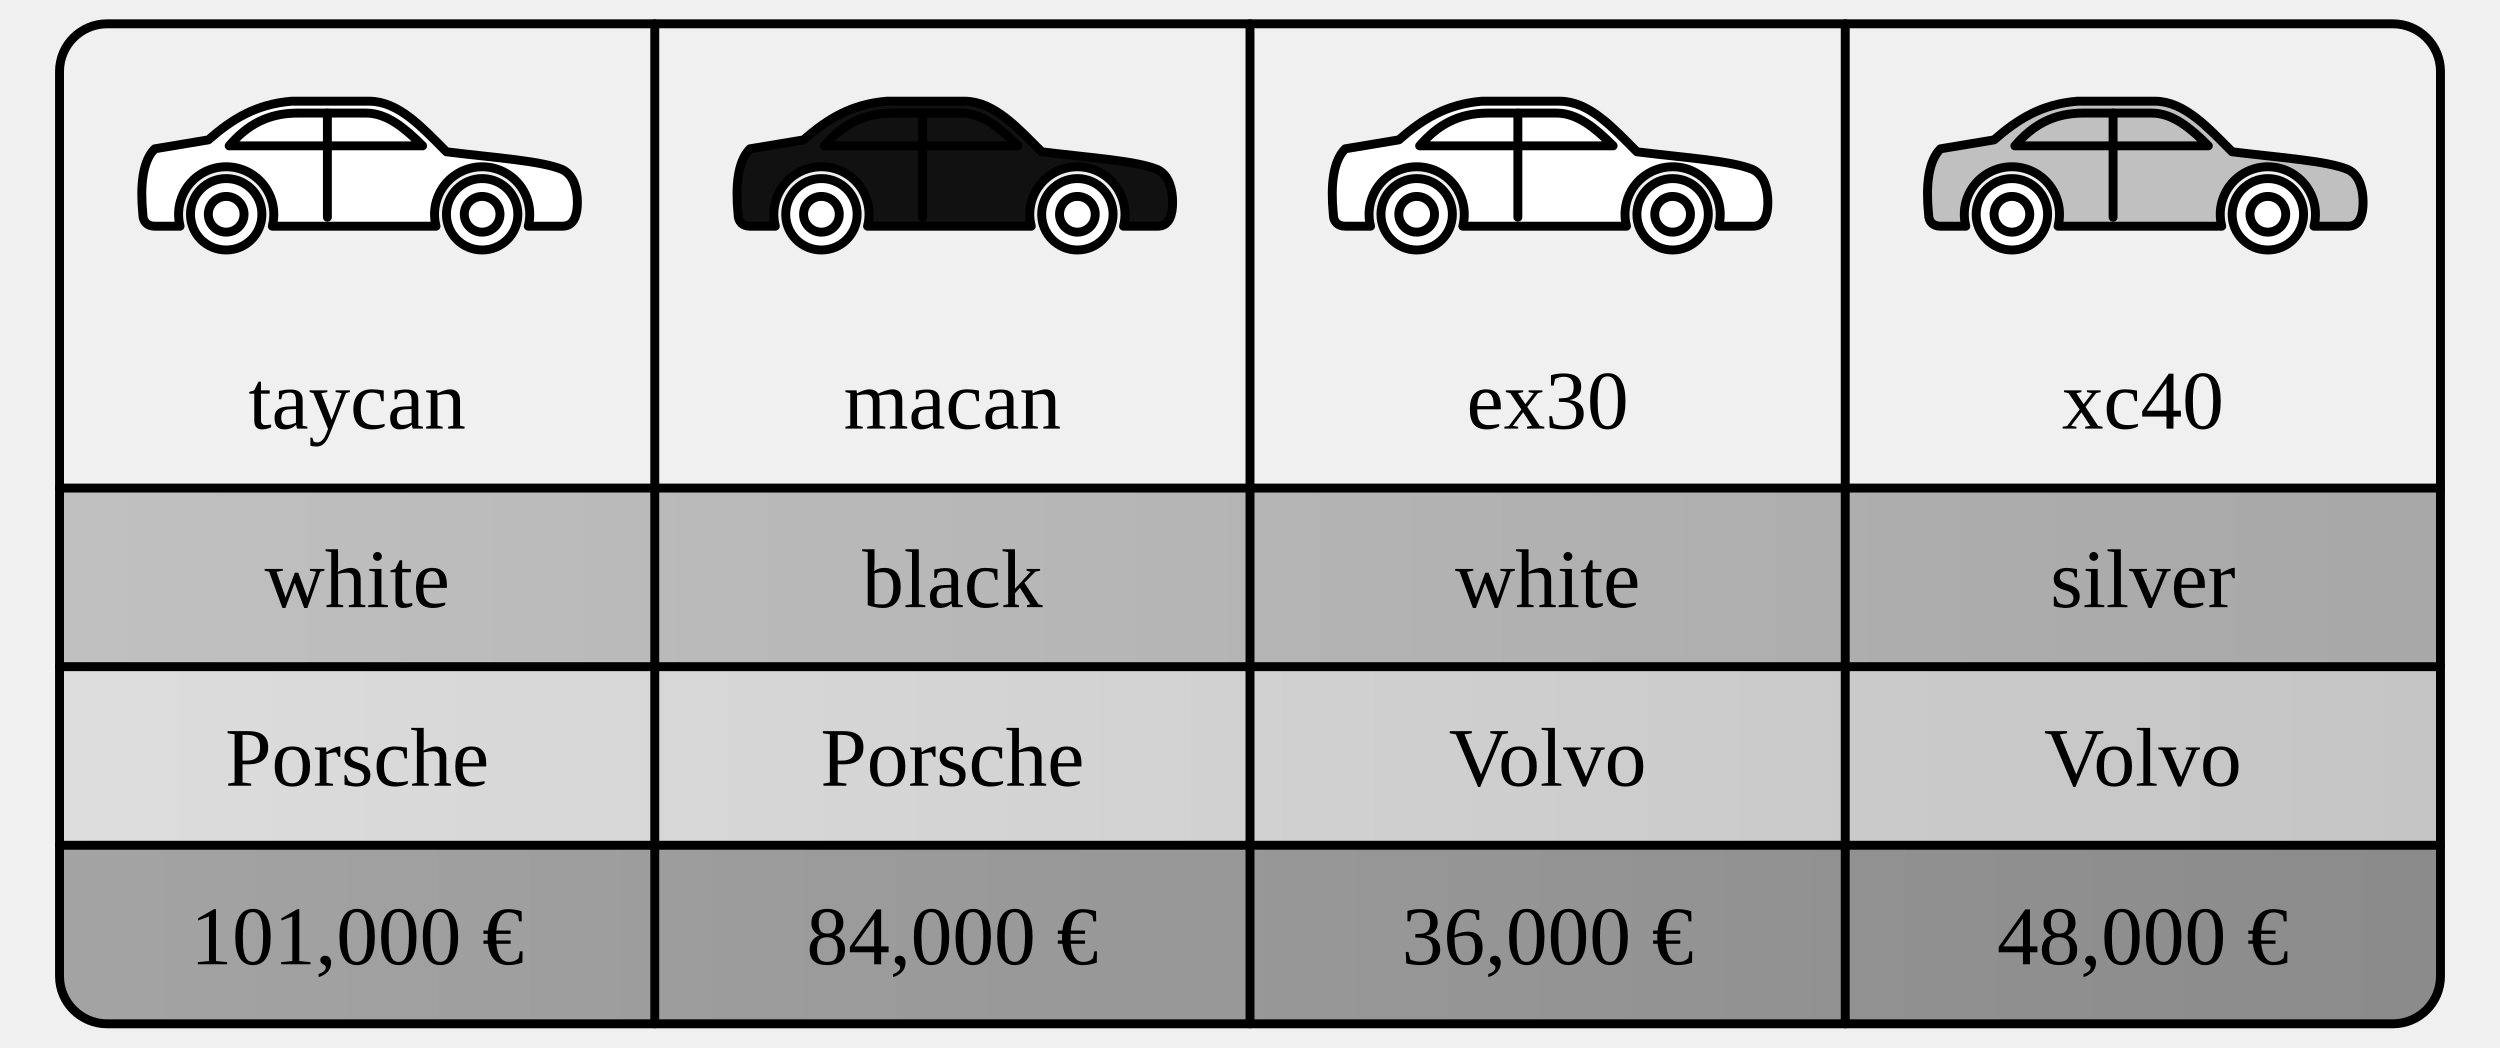
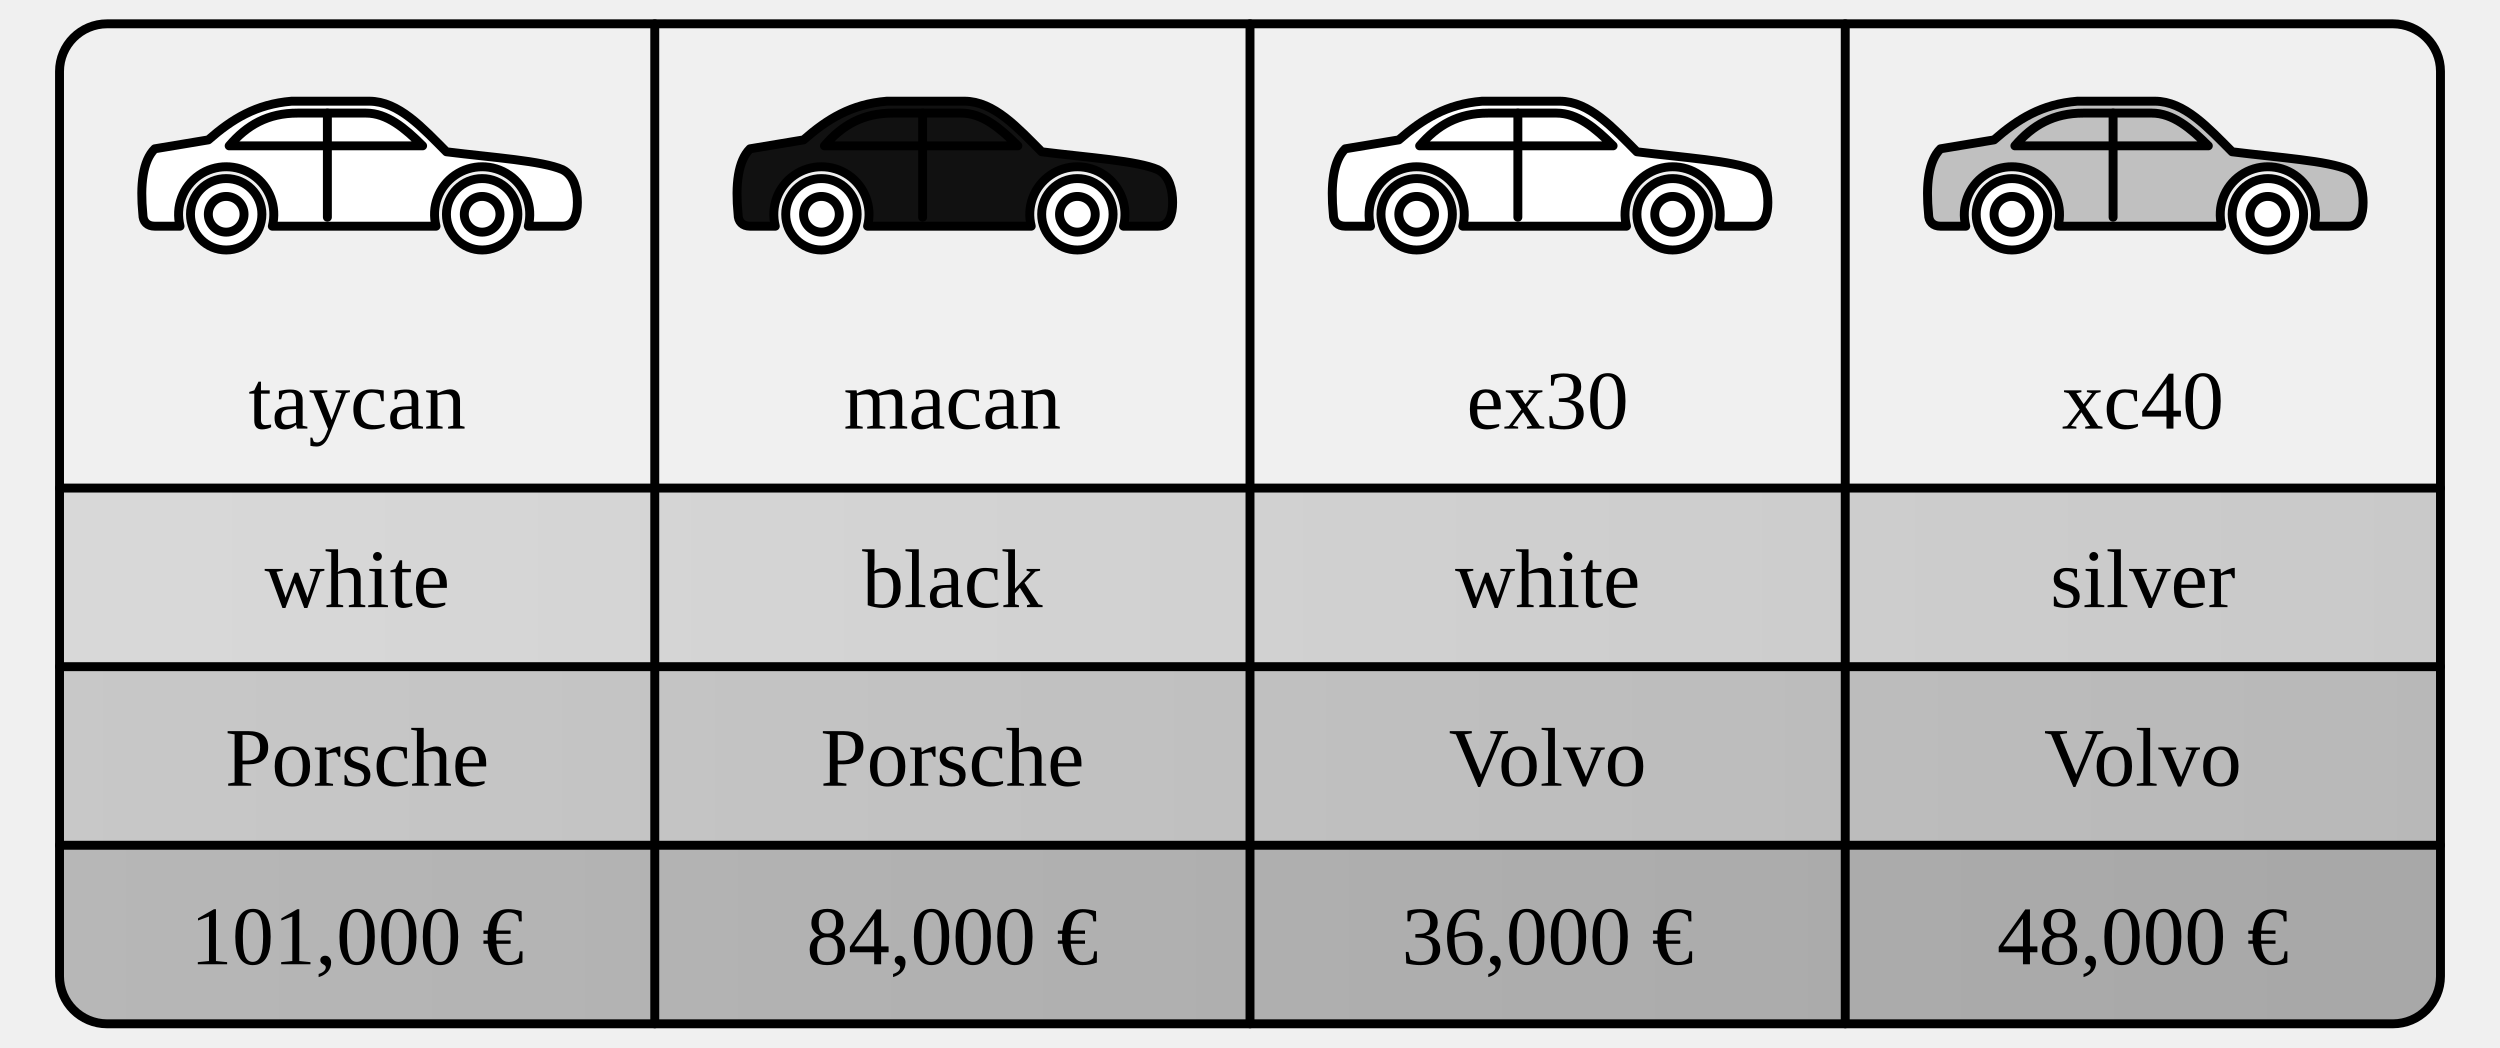
<svg xmlns="http://www.w3.org/2000/svg" width="420" height="176" viewBox="0 20 420 176" fill="none">
  <defs>
    <linearGradient id="car-cake-colors" x1="0" y1="0" x2="1" y2="0">
-       <stop offset="0" stop-color="currentColor" stop-opacity="0.2" />
-       <stop offset="1" stop-color="currentColor" stop-opacity="0.3" />
+       <stop offset="0" stop-color="currentColor" stop-opacity="0.1" />
+       <stop offset="1" stop-color="currentColor" stop-opacity="0.16" />
    </linearGradient>
    <linearGradient id="car-cake-brands" x1="0" y1="0" x2="1" y2="0">
-       <stop offset="0" stop-color="currentColor" stop-opacity="0.08" />
-       <stop offset="1" stop-color="currentColor" stop-opacity="0.18" />
+       <stop offset="0" stop-color="currentColor" stop-opacity="0.17" />
+       <stop offset="1" stop-color="currentColor" stop-opacity="0.23" />
    </linearGradient>
    <linearGradient id="car-cake-prices" x1="0" y1="0" x2="1" y2="0">
-       <stop offset="0" stop-color="currentColor" stop-opacity="0.32" />
-       <stop offset="1" stop-color="currentColor" stop-opacity="0.42" />
+       <stop offset="0" stop-color="currentColor" stop-opacity="0.24" />
+       <stop offset="1" stop-color="currentColor" stop-opacity="0.3" />
    </linearGradient>
  </defs>
  <rect x="10" y="102" width="400" height="30" fill="url(#car-cake-colors)" />
  <rect x="10" y="132" width="400" height="30" fill="url(#car-cake-brands)" />
  <path d="M10 162H410V184A8 8 0 0 1 402 192H18A8 8 0 0 1 10 184Z" fill="url(#car-cake-prices)" />
  <g stroke="currentColor" stroke-width="1.5" stroke-linecap="round" stroke-linejoin="round">
    <g>
      <g transform="translate(22 34) scale(0.5)" stroke-width="3">
        <path d="M4 44C3 34 4 26 8 22L26 19C34 12 42 7 54 6H80C90 6 98 15 106 23C122 25 138 26 145 29C149 31 150 36 150 40C150 44 149 48 145 48H133.5A16 16 0 1 0 102.5 48H47.5A16 16 0 1 0 16.5 48H8C5.5 48 4 46.5 4 44Z" fill="#ffffff" />
        <path d="M33 21C39 14 46 10 56 10H79C86 10 92 15 98 21Z" />
        <path d="M66 10V45" />
        <circle cx="32" cy="44" r="12" fill="var(--sl-color-bg, #fff)" />
        <circle cx="32" cy="44" r="6" />
        <circle cx="118" cy="44" r="12" fill="var(--sl-color-bg, #fff)" />
        <circle cx="118" cy="44" r="6" />
      </g>
    </g>
    <g>
      <g transform="translate(122 34) scale(0.5)" stroke-width="3">
        <path d="M4 44C3 34 4 26 8 22L26 19C34 12 42 7 54 6H80C90 6 98 15 106 23C122 25 138 26 145 29C149 31 150 36 150 40C150 44 149 48 145 48H133.5A16 16 0 1 0 102.5 48H47.5A16 16 0 1 0 16.5 48H8C5.5 48 4 46.5 4 44Z" fill="#111111" />
        <path d="M33 21C39 14 46 10 56 10H79C86 10 92 15 98 21Z" />
        <path d="M66 10V45" />
        <circle cx="32" cy="44" r="12" fill="var(--sl-color-bg, #fff)" />
        <circle cx="32" cy="44" r="6" />
        <circle cx="118" cy="44" r="12" fill="var(--sl-color-bg, #fff)" />
        <circle cx="118" cy="44" r="6" />
      </g>
    </g>
    <g>
      <g transform="translate(222 34) scale(0.5)" stroke-width="3">
        <path d="M4 44C3 34 4 26 8 22L26 19C34 12 42 7 54 6H80C90 6 98 15 106 23C122 25 138 26 145 29C149 31 150 36 150 40C150 44 149 48 145 48H133.5A16 16 0 1 0 102.5 48H47.5A16 16 0 1 0 16.5 48H8C5.5 48 4 46.5 4 44Z" fill="#ffffff" />
        <path d="M33 21C39 14 46 10 56 10H79C86 10 92 15 98 21Z" />
        <path d="M66 10V45" />
        <circle cx="32" cy="44" r="12" fill="var(--sl-color-bg, #fff)" />
        <circle cx="32" cy="44" r="6" />
        <circle cx="118" cy="44" r="12" fill="var(--sl-color-bg, #fff)" />
        <circle cx="118" cy="44" r="6" />
      </g>
    </g>
    <g>
      <g transform="translate(322 34) scale(0.5)" stroke-width="3">
        <path d="M4 44C3 34 4 26 8 22L26 19C34 12 42 7 54 6H80C90 6 98 15 106 23C122 25 138 26 145 29C149 31 150 36 150 40C150 44 149 48 145 48H133.5A16 16 0 1 0 102.5 48H47.5A16 16 0 1 0 16.5 48H8C5.5 48 4 46.5 4 44Z" fill="#c0c0c0" />
        <path d="M33 21C39 14 46 10 56 10H79C86 10 92 15 98 21Z" />
        <path d="M66 10V45" />
        <circle cx="32" cy="44" r="12" fill="var(--sl-color-bg, #fff)" />
        <circle cx="32" cy="44" r="6" />
        <circle cx="118" cy="44" r="12" fill="var(--sl-color-bg, #fff)" />
        <circle cx="118" cy="44" r="6" />
      </g>
    </g>
    <rect x="10" y="24" width="400" height="168" rx="8" />
    <line x1="110" y1="24" x2="110" y2="192" />
    <line x1="210" y1="24" x2="210" y2="192" />
    <line x1="310" y1="24" x2="310" y2="192" />
    <line x1="10" y1="102" x2="410" y2="102" />
    <line x1="10" y1="132" x2="410" y2="132" />
    <line x1="10" y1="162" x2="410" y2="162" />
  </g>
  <g fill="currentColor" font-family="var(--sl-font, sans-serif)" font-size="14" text-anchor="middle">
    <text x="60" y="92">taycan</text>
    <text x="160" y="92">macan</text>
    <text x="260" y="92">ex30</text>
    <text x="360" y="92">xc40</text>
  </g>
  <g fill="currentColor" font-family="var(--sl-font, sans-serif)" font-size="14" text-anchor="middle">
    <text x="60" y="122">white</text>
    <text x="160" y="122">black</text>
    <text x="260" y="122">white</text>
    <text x="360" y="122">silver</text>
  </g>
  <g fill="currentColor" font-family="var(--sl-font, sans-serif)" font-size="14" text-anchor="middle">
    <text x="60" y="152">Porsche</text>
    <text x="160" y="152">Porsche</text>
    <text x="260" y="152">Volvo</text>
    <text x="360" y="152">Volvo</text>
  </g>
  <g fill="currentColor" font-family="var(--sl-font, sans-serif)" font-size="14" text-anchor="middle">
    <text x="60" y="182">101,000 €</text>
    <text x="160" y="182">84,000 €</text>
    <text x="260" y="182">36,000 €</text>
    <text x="360" y="182">48,000 €</text>
  </g>
</svg>
